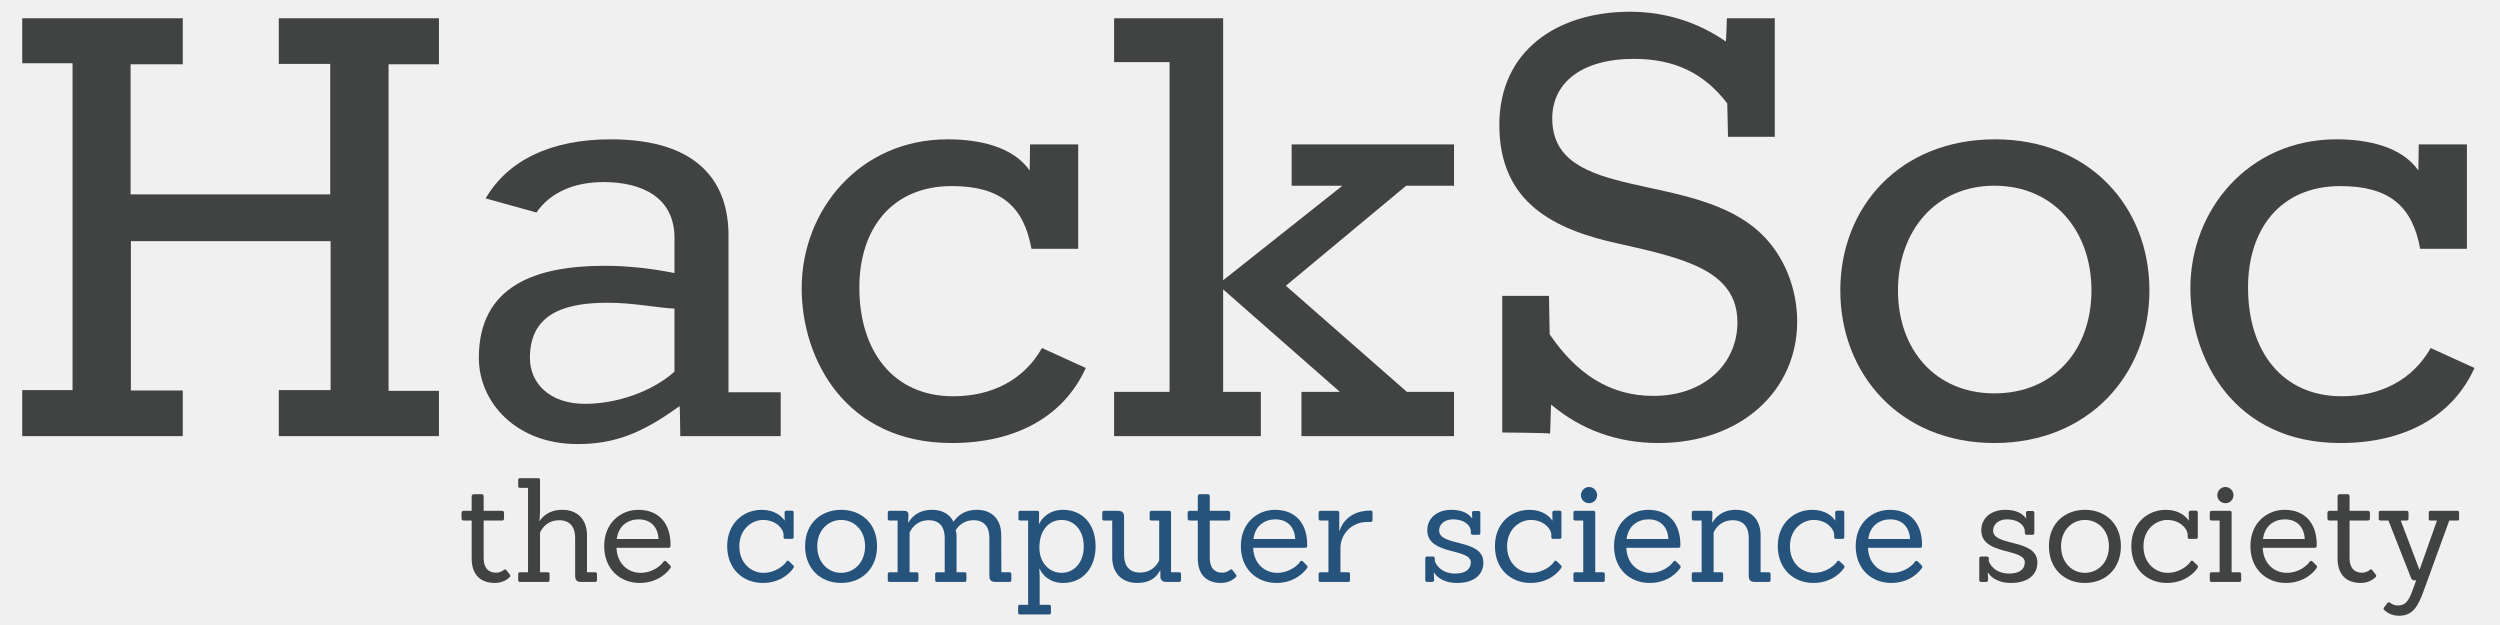
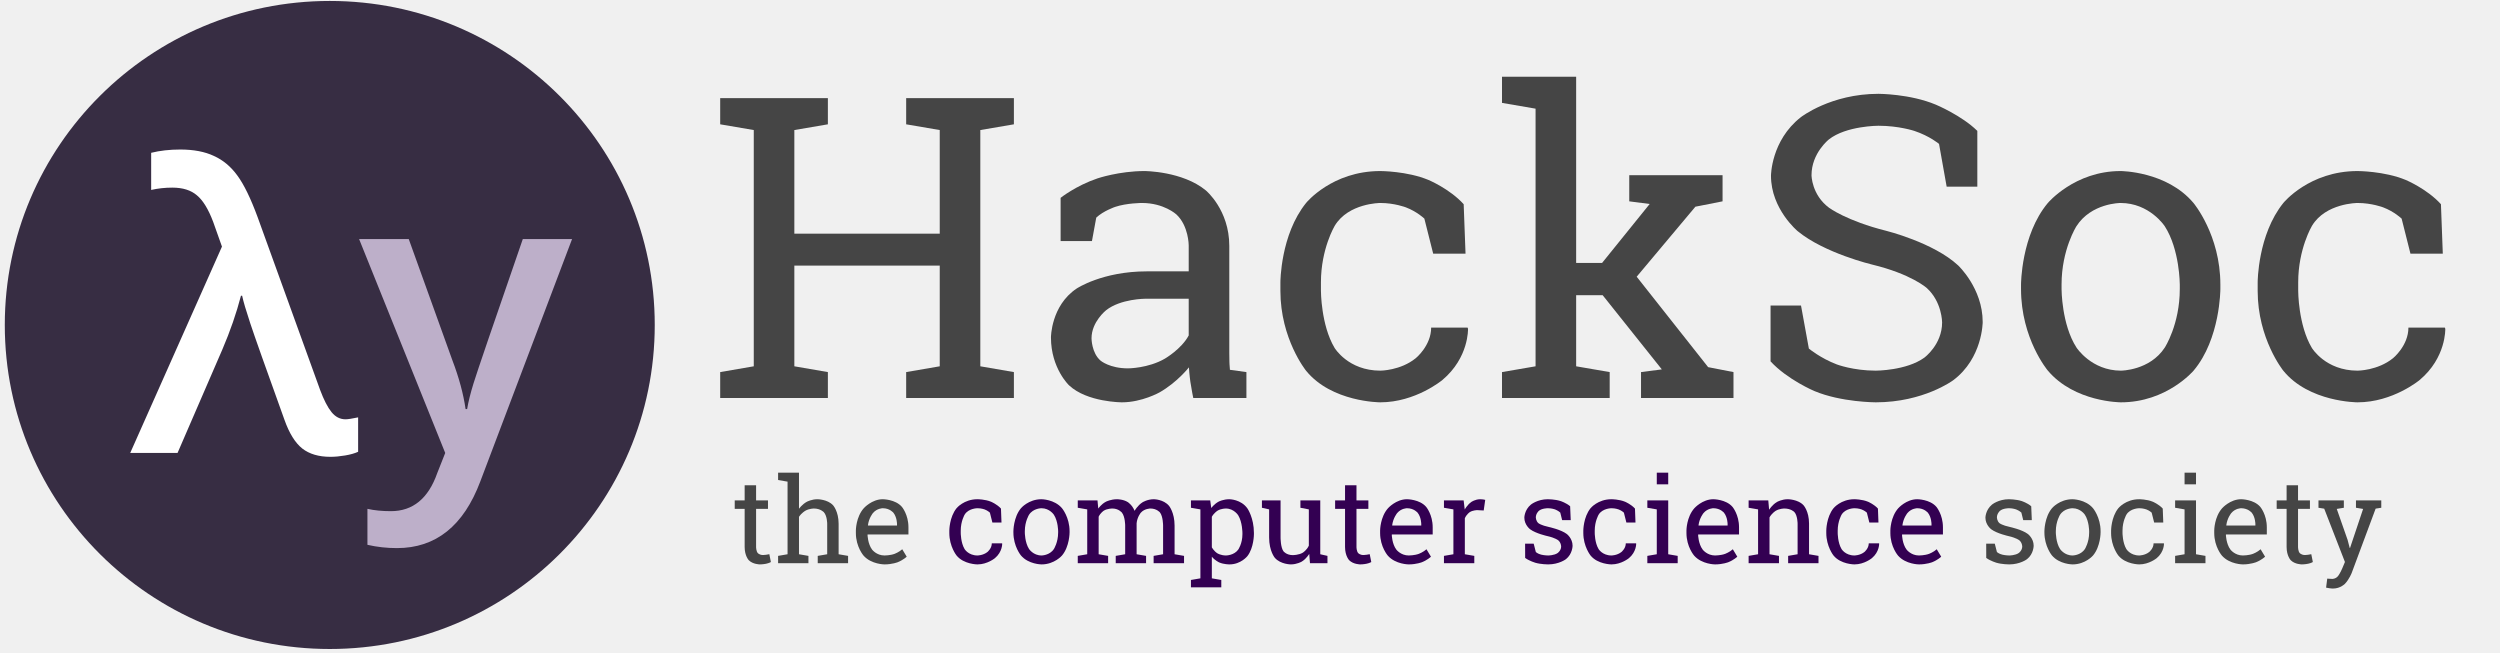
- <svg xmlns="http://www.w3.org/2000/svg" xmlns:xlink="http://www.w3.org/1999/xlink" width="640pt" version="1.1" height="160pt" viewBox="0 0 640 160">
+ <svg xmlns="http://www.w3.org/2000/svg" xmlns:xlink="http://www.w3.org/1999/xlink" width="651.969pt" version="1.1" height="170.079pt" viewBox="0 0 651.969 170.079">
  <defs>
-     <path id="GlRokkitt72" d="M0.352 10 L2.515 10 L2.515 9.385 L1.816 9.385 L1.816 7.373 L4.507 7.373 L4.507 9.38 L3.809 9.38 L3.809 10 L5.967 10 L5.967 9.39 L5.288 9.39 L5.288 7.183 L5.288 4.99 L5.967 4.99 L5.967 4.37 L3.809 4.37 L3.809 4.985 L4.502 4.985 L4.502 6.743 L1.812 6.743 L1.812 4.99 L2.515 4.99 L2.515 4.37 L0.352 4.37 L0.352 4.976 L1.03 4.976 L1.03 7.183 L1.03 9.38 L0.352 9.38 L0.352 10 Z" />
-     <path id="GlRokkitt97" d="M1.597 10.107 C2.085 10.107 2.456 9.971 2.974 9.595 C2.979 9.595 2.983 10 2.983 10 L4.336 10 L4.336 9.409 L3.633 9.409 L3.633 7.295 C3.633 6.626 3.276 6.001 2.046 6.001 C1.24 6.001 0.659 6.284 0.361 6.797 L1.045 6.987 C1.23 6.719 1.548 6.577 1.948 6.577 C2.466 6.577 2.905 6.782 2.905 7.329 L2.905 7.803 C2.588 7.739 2.266 7.705 1.963 7.705 C1.035 7.705 0.269 7.974 0.269 8.945 C0.269 9.546 0.772 10.107 1.597 10.107 L1.597 10.107 Z M2.905 9.131 C2.607 9.399 2.129 9.565 1.699 9.565 C1.221 9.565 0.957 9.287 0.957 8.945 C0.957 8.306 1.499 8.203 2.012 8.203 C2.363 8.203 2.695 8.276 2.905 8.281 L2.905 9.131 Z" />
-     <path id="GlRokkitt99" d="M2.3 10.093 C3.164 10.093 3.809 9.736 4.106 9.082 L3.516 8.813 C3.272 9.243 2.842 9.463 2.319 9.463 C1.514 9.463 1.055 8.857 1.055 7.998 C1.055 7.207 1.494 6.631 2.3 6.631 C2.964 6.631 3.272 6.909 3.374 7.476 L4.004 7.476 L4.004 6.069 L3.355 6.069 L3.35 6.421 C3.125 6.099 2.671 6.001 2.246 6.001 C1.06 6.001 0.278 6.953 0.278 8.008 C0.278 8.965 0.869 10.093 2.3 10.093 Z" />
-     <path id="GlRokkitt107" d="M0.098 10 L2.075 10 L2.075 9.404 L1.567 9.404 L1.567 8.023 L3.14 9.404 L2.622 9.404 L2.622 10 L4.678 10 L4.678 9.404 L4.043 9.404 L2.412 7.974 L4.033 6.626 L4.678 6.626 L4.678 6.069 L2.49 6.069 L2.49 6.626 L3.174 6.626 L1.567 7.9 L1.567 4.37 L0.098 4.37 L0.098 4.961 L0.845 4.961 L0.845 7.183 L0.845 9.404 L0.098 9.404 L0.098 10 Z" />
-     <path id="GlRokkitt83" d="M2.573 10.093 C3.687 10.093 4.443 9.385 4.443 8.457 C4.443 8.008 4.268 7.568 3.955 7.27 C3.052 6.406 1.143 6.865 1.143 5.718 C1.143 5.254 1.519 4.917 2.246 4.917 C2.793 4.917 3.193 5.112 3.501 5.518 C3.501 5.576 3.511 5.967 3.511 5.967 L4.141 5.967 L4.141 4.37 L3.496 4.37 C3.496 4.37 3.486 4.688 3.481 4.683 C3.11 4.424 2.666 4.282 2.192 4.282 C1.211 4.282 0.43 4.805 0.43 5.806 C0.43 6.86 1.172 7.222 2.061 7.412 C2.93 7.607 3.638 7.773 3.638 8.467 C3.638 9.019 3.198 9.458 2.505 9.458 C1.919 9.458 1.47 9.16 1.108 8.628 C1.108 8.574 1.099 8.11 1.099 8.11 L0.469 8.11 L0.469 9.951 C0.469 9.951 1.094 9.956 1.113 9.966 C1.118 9.966 1.123 9.575 1.128 9.575 C1.528 9.912 2.017 10.093 2.573 10.093 Z" />
-     <path id="GlRokkitt111" d="M2.354 9.424 C1.558 9.424 1.055 8.833 1.055 8.037 C1.055 7.241 1.558 6.626 2.354 6.626 C3.159 6.626 3.662 7.241 3.662 8.037 C3.662 8.833 3.159 9.424 2.354 9.424 L2.354 9.424 Z M2.354 10.093 C3.628 10.093 4.443 9.165 4.443 8.037 C4.443 6.909 3.633 6.001 2.363 6.001 C1.084 6.001 0.278 6.909 0.278 8.037 C0.278 9.165 1.084 10.093 2.354 10.093 Z" />
-     <path id="GlSanchez-Regular116" d="M3.48 9.18 C3.43 9.12 3.37 9.11 3.3 9.17 C3.26 9.21 3.07 9.36 2.77 9.36 C2.23 9.36 1.91 9.02 1.91 8.35 L1.91 5.75 L3.18 5.75 C3.26 5.75 3.32 5.7 3.32 5.62 L3.32 5.21 C3.32 5.13 3.26 5.08 3.18 5.08 L1.91 5.08 L1.91 4.07 C1.91 3.99 1.86 3.93 1.78 3.93 L1.22 3.93 C1.14 3.93 1.08 3.99 1.08 4.07 L1.08 5.08 L0.52 5.08 C0.44 5.08 0.38 5.13 0.38 5.21 L0.38 5.62 C0.38 5.7 0.44 5.75 0.52 5.75 L1.08 5.75 L1.08 8.37 C1.08 9.5 1.69 10.07 2.69 10.07 C3.28 10.07 3.61 9.76 3.7 9.68 C3.76 9.62 3.78 9.55 3.72 9.49 L3.48 9.18 Z" />
-     <path id="GlSanchez-Regular104" d="M5.7 10 C5.78 10 5.83 9.96 5.83 9.88 L5.83 9.45 C5.83 9.37 5.78 9.33 5.7 9.33 L5.14 9.33 L5.14 6.75 C5.13 5.7 4.51 5.01 3.43 5.01 C2.49 5.01 2.05 5.5 1.87 5.78 L1.85 5.78 C1.86 5.71 1.89 5.32 1.89 5.17 L1.89 2.94 C1.89 2.86 1.85 2.82 1.77 2.82 L0.51 2.82 C0.43 2.82 0.38 2.86 0.38 2.94 L0.38 3.37 C0.38 3.45 0.43 3.49 0.51 3.49 L1.06 3.49 L1.06 9.33 L0.51 9.33 C0.43 9.33 0.38 9.37 0.38 9.45 L0.38 9.88 C0.38 9.96 0.43 10 0.51 10 L2.42 10 C2.5 10 2.55 9.96 2.55 9.88 L2.55 9.45 C2.55 9.37 2.5 9.33 2.42 9.33 L1.89 9.33 L1.89 6.59 C1.89 6.6 2.2 5.73 3.22 5.73 C3.96 5.73 4.32 6.2 4.32 6.95 L4.32 9.58 C4.32 9.89 4.46 10 4.75 10 L5.7 10 Z" />
-     <path id="GlSanchez-Regular101" d="M4.83 7.64 C4.92 7.64 4.97 7.59 4.97 7.51 C5 5.96 4.17 5.01 2.74 5.01 C1.54 5.01 0.38 5.9 0.38 7.52 C0.38 9.12 1.49 10.07 2.84 10.07 C4.16 10.07 4.84 9.24 4.97 9.02 C5.01 8.96 5 8.9 4.93 8.84 L4.66 8.57 C4.59 8.52 4.53 8.53 4.48 8.6 C4.34 8.83 3.75 9.37 2.89 9.37 C2.1 9.37 1.28 8.81 1.23 7.64 L4.83 7.64 L4.83 7.64 Z M1.25 7.03 C1.37 6.07 2.07 5.67 2.76 5.67 C3.62 5.67 4.1 6.22 4.14 7.03 L1.25 7.03 Z" />
-     <path id="GlSanchez-Regular99" d="M4.65 8.56 C4.59 8.51 4.52 8.52 4.48 8.59 C4.34 8.82 3.75 9.37 2.89 9.37 C2.06 9.37 1.22 8.72 1.22 7.53 C1.22 6.33 2.11 5.71 2.86 5.71 C3.73 5.71 4.27 6.3 4.28 6.73 L4.28 6.9 C4.28 6.98 4.33 7.02 4.4 7.02 L4.86 7.02 C4.93 7.02 4.98 6.98 4.98 6.9 L4.98 5.2 C4.98 5.12 4.94 5.07 4.86 5.07 L4.48 5.07 C4.4 5.07 4.35 5.12 4.35 5.2 L4.36 5.75 L4.35 5.75 C4.14 5.45 3.67 5.01 2.76 5.01 C1.55 5.01 0.38 5.9 0.38 7.52 C0.38 9.12 1.49 10.07 2.84 10.07 C4.16 10.07 4.85 9.24 4.97 9.02 C5.01 8.96 5.01 8.9 4.94 8.84 L4.65 8.56 Z" />
-     <path id="GlSanchez-Regular111" d="M2.87 10.07 C4.3 10.07 5.36 9.08 5.36 7.52 C5.36 5.96 4.27 5.01 2.88 5.01 C1.49 5.01 0.38 5.94 0.38 7.52 C0.38 9.09 1.45 10.07 2.87 10.07 L2.87 10.07 Z M2.87 9.37 C1.98 9.37 1.22 8.66 1.22 7.53 C1.22 6.39 2.01 5.71 2.88 5.71 C3.74 5.71 4.53 6.39 4.53 7.53 C4.53 8.66 3.77 9.37 2.87 9.37 Z" />
-     <path id="GlSanchez-Regular109" d="M8.8 10 C8.88 10 8.93 9.96 8.93 9.88 L8.93 9.45 C8.93 9.37 8.88 9.33 8.8 9.33 L8.24 9.33 L8.23 6.75 C8.23 5.7 7.62 5.01 6.54 5.01 C5.51 5.01 5.08 5.62 4.93 5.84 C4.68 5.32 4.16 5.01 3.44 5.01 C2.36 5.01 1.94 5.68 1.82 5.88 L1.79 5.88 L1.81 5.38 C1.81 5.14 1.71 5.08 1.49 5.08 L0.51 5.08 C0.43 5.08 0.38 5.12 0.38 5.2 L0.38 5.63 C0.38 5.71 0.43 5.75 0.51 5.75 L1.06 5.75 L1.06 9.33 L0.51 9.33 C0.43 9.33 0.38 9.37 0.38 9.45 L0.38 9.88 C0.38 9.96 0.43 10 0.51 10 L2.38 10 C2.45 10 2.5 9.96 2.5 9.88 L2.5 9.45 C2.5 9.37 2.46 9.33 2.38 9.33 L1.89 9.33 L1.89 6.59 C1.89 6.6 2.2 5.73 3.22 5.73 C3.96 5.73 4.32 6.2 4.32 6.95 L4.32 9.33 L3.79 9.33 C3.71 9.33 3.66 9.37 3.66 9.45 L3.66 9.88 C3.66 9.96 3.71 10 3.79 10 L5.7 10 C5.77 10 5.82 9.96 5.82 9.88 L5.82 9.45 C5.82 9.37 5.78 9.33 5.7 9.33 L5.14 9.33 L5.14 6.82 C5.14 6.69 5.12 6.54 5.08 6.42 C5.23 6.19 5.58 5.73 6.32 5.73 C7.06 5.73 7.41 6.2 7.41 6.95 L7.41 9.58 C7.41 9.89 7.55 10 7.85 10 L8.8 10 Z" />
-     <path id="GlSanchez-Regular112" d="M2.52 12.25 C2.6 12.25 2.65 12.21 2.65 12.13 L2.65 11.7 C2.65 11.62 2.6 11.58 2.52 11.58 L1.87 11.58 L1.87 9.55 C1.87 9.41 1.84 9.09 1.84 9.09 L1.87 9.09 C2.08 9.57 2.61 10.07 3.5 10.07 C4.87 10.07 5.74 9.01 5.74 7.53 C5.74 5.99 4.82 5.01 3.49 5.01 C2.59 5.01 2.05 5.52 1.83 5.99 L1.82 5.99 L1.83 5.2 C1.83 5.12 1.78 5.08 1.7 5.08 L0.53 5.08 C0.45 5.08 0.4 5.12 0.4 5.2 L0.4 5.63 C0.4 5.71 0.45 5.75 0.53 5.75 L1.07 5.75 L1.07 11.58 L0.51 11.58 C0.43 11.58 0.38 11.62 0.38 11.7 L0.38 12.13 C0.38 12.21 0.43 12.25 0.51 12.25 L2.52 12.25 L2.52 12.25 Z M3.38 9.37 C2.61 9.37 1.85 8.75 1.85 7.62 C1.85 6.3 2.62 5.71 3.38 5.71 C4.25 5.71 4.92 6.41 4.92 7.55 C4.92 8.65 4.26 9.37 3.38 9.37 Z" />
-     <path id="GlSanchez-Regular117" d="M5.57 10 C5.65 10 5.7 9.96 5.7 9.88 L5.7 9.45 C5.7 9.37 5.65 9.33 5.57 9.33 L5.01 9.33 L5.01 5.2 C5.01 5.12 4.97 5.08 4.89 5.08 L3.65 5.08 C3.58 5.08 3.53 5.12 3.53 5.2 L3.53 5.63 C3.53 5.71 3.57 5.75 3.65 5.75 L4.19 5.75 L4.19 8.5 C4.19 8.52 3.86 9.35 2.86 9.35 C2.12 9.35 1.76 8.88 1.76 8.13 L1.76 5.5 C1.76 5.19 1.62 5.08 1.33 5.08 L0.37 5.08 C0.3 5.08 0.25 5.12 0.25 5.2 L0.25 5.63 C0.25 5.71 0.29 5.75 0.37 5.75 L0.94 5.75 L0.94 8.33 C0.95 9.38 1.6 10.07 2.68 10.07 C3.76 10.07 4.13 9.44 4.24 9.21 L4.27 9.21 L4.27 9.58 C4.27 9.89 4.41 10 4.7 10 L5.57 10 Z" />
-     <path id="GlSanchez-Regular114" d="M2.42 10 C2.5 10 2.55 9.96 2.55 9.88 L2.55 9.45 C2.55 9.37 2.5 9.33 2.42 9.33 L1.89 9.33 L1.89 7.65 C1.89 6.79 2.56 5.85 3.77 5.85 L3.98 5.85 C4.06 5.85 4.11 5.8 4.11 5.72 L4.11 5.19 C4.11 5.11 4.06 5.06 3.98 5.06 C2.17 5.06 1.84 6.45 1.84 6.45 L1.81 6.45 L1.81 5.2 C1.81 5.12 1.76 5.08 1.68 5.08 L0.51 5.08 C0.43 5.08 0.38 5.12 0.38 5.2 L0.38 5.63 C0.38 5.71 0.43 5.75 0.51 5.75 L1.06 5.75 L1.06 9.33 L0.51 9.33 C0.43 9.33 0.38 9.37 0.38 9.45 L0.38 9.88 C0.38 9.96 0.43 10 0.51 10 L2.42 10 Z" />
-     <path id="GlSanchez-Regular115" d="M2.6 10.07 C3.93 10.07 4.44 9.39 4.44 8.66 C4.44 6.98 1.38 7.57 1.38 6.45 C1.38 5.94 1.84 5.67 2.33 5.67 C3.24 5.67 3.57 6.19 3.57 6.47 L3.57 6.61 C3.57 6.69 3.63 6.74 3.71 6.74 L4.1 6.74 C4.18 6.74 4.23 6.69 4.23 6.61 L4.23 5.22 C4.23 5.14 4.18 5.09 4.1 5.09 L3.78 5.09 C3.7 5.09 3.65 5.14 3.65 5.22 C3.65 5.23 3.67 5.59 3.67 5.59 L3.65 5.59 C3.41 5.27 2.98 5.01 2.23 5.01 C1.28 5.01 0.56 5.54 0.56 6.43 C0.56 8.17 3.57 7.65 3.57 8.64 C3.57 9.13 3.2 9.42 2.49 9.42 C1.36 9.42 1.08 8.57 1.08 8.57 L1.08 8.37 C1.08 8.29 1.02 8.24 0.94 8.24 L0.55 8.24 C0.47 8.24 0.42 8.29 0.42 8.37 L0.42 9.87 C0.42 9.95 0.47 10 0.55 10 L0.89 10 C0.97 10 1.03 9.95 1.03 9.87 C1.03 9.84 1.01 9.35 1.01 9.35 L1.03 9.35 C1.11 9.52 1.57 10.07 2.6 10.07 Z" />
-     <path id="GlSanchez-Regular105" d="M2.42 10 C2.5 10 2.55 9.96 2.55 9.88 L2.55 9.45 C2.55 9.37 2.5 9.33 2.42 9.33 L1.89 9.33 L1.89 5.2 C1.89 5.12 1.85 5.08 1.77 5.08 L0.51 5.08 C0.43 5.08 0.38 5.12 0.38 5.2 L0.38 5.63 C0.38 5.71 0.43 5.75 0.51 5.75 L1.06 5.75 L1.06 9.33 L0.51 9.33 C0.43 9.33 0.38 9.37 0.38 9.45 L0.38 9.88 C0.38 9.96 0.43 10 0.51 10 L2.42 10 L2.42 10 Z M2.02 4 C2.02 3.69 1.77 3.43 1.46 3.43 C1.15 3.43 0.9 3.69 0.9 4 C0.9 4.31 1.15 4.55 1.46 4.55 C1.77 4.55 2.02 4.31 2.02 4 Z" />
-     <path id="GlSanchez-Regular110" d="M5.7 10 C5.78 10 5.83 9.96 5.83 9.88 L5.83 9.45 C5.83 9.37 5.78 9.33 5.7 9.33 L5.14 9.33 L5.14 6.75 C5.13 5.7 4.51 5.01 3.43 5.01 C2.35 5.01 1.94 5.68 1.82 5.88 L1.79 5.88 L1.81 5.2 C1.81 5.12 1.76 5.08 1.68 5.08 L0.51 5.08 C0.43 5.08 0.38 5.12 0.38 5.2 L0.38 5.63 C0.38 5.71 0.43 5.75 0.51 5.75 L1.06 5.75 L1.06 9.33 L0.51 9.33 C0.43 9.33 0.38 9.37 0.38 9.45 L0.38 9.88 C0.38 9.96 0.43 10 0.51 10 L2.42 10 C2.5 10 2.55 9.96 2.55 9.88 L2.55 9.45 C2.55 9.37 2.5 9.33 2.42 9.33 L1.89 9.33 L1.89 6.58 C1.9 6.57 2.21 5.73 3.22 5.73 C3.96 5.73 4.32 6.2 4.32 6.95 L4.32 9.58 C4.32 9.89 4.46 10 4.75 10 L5.7 10 Z" />
-     <path id="GlSanchez-Regular121" d="M2.47 10.63 C2.21 11.34 1.98 11.63 1.47 11.63 C1.16 11.63 0.99 11.48 0.94 11.44 C0.87 11.39 0.82 11.4 0.76 11.45 L0.51 11.77 C0.46 11.83 0.48 11.89 0.54 11.95 C0.63 12.03 0.96 12.34 1.55 12.34 C2.5 12.34 2.86 11.7 3.25 10.64 L5.03 5.75 L5.59 5.75 C5.67 5.75 5.71 5.71 5.71 5.63 L5.71 5.2 C5.71 5.12 5.67 5.08 5.59 5.08 L3.73 5.08 C3.65 5.08 3.61 5.12 3.61 5.2 L3.61 5.63 C3.61 5.71 3.65 5.75 3.73 5.75 L4.18 5.75 L2.98 9.14 L2.96 9.14 L1.67 5.75 L2.08 5.75 C2.16 5.75 2.21 5.71 2.21 5.63 L2.21 5.2 C2.21 5.12 2.16 5.08 2.08 5.08 L0.27 5.08 C0.19 5.08 0.15 5.12 0.15 5.2 L0.15 5.63 C0.15 5.71 0.2 5.75 0.27 5.75 L0.82 5.75 L2.35 9.64 C2.42 9.82 2.48 9.89 2.61 9.89 L2.74 9.89 L2.47 10.63 Z" />
+     <path id="GlRobotoSlab-Regular72" d="M0.347 3.511 L0.347 2.891 L2.9 2.891 L2.9 3.511 L2.105 3.647 L2.105 6.103 L5.552 6.103 L5.552 3.647 L4.756 3.511 L4.756 2.891 L5.552 2.891 L6.514 2.891 L7.31 2.891 L7.31 3.511 L6.514 3.647 L6.514 9.248 L7.31 9.385 L7.31 10 L4.756 10 L4.756 9.385 L5.552 9.248 L5.552 6.86 L2.105 6.86 L2.105 9.248 L2.9 9.385 L2.9 10 L0.347 10 L0.347 9.385 L1.143 9.248 L1.143 3.647 L0.347 3.511 Z" />
+     <path id="GlRobotoSlab-Regular97" d="M3.882 10 C3.882 10 3.838 9.785 3.813 9.614 C3.813 9.614 3.789 9.443 3.779 9.273 C3.779 9.273 3.501 9.629 3.083 9.866 C3.083 9.866 2.666 10.102 2.192 10.102 C2.192 10.102 1.367 10.102 0.938 9.7 C0.938 9.7 0.508 9.297 0.508 8.564 C0.508 8.564 0.508 7.812 1.116 7.405 C1.116 7.405 1.724 6.997 2.783 6.997 L3.774 6.997 L3.774 6.382 C3.774 6.382 3.774 5.918 3.481 5.647 C3.481 5.647 3.188 5.376 2.666 5.376 C2.666 5.376 2.305 5.376 2.029 5.469 C2.029 5.469 1.753 5.562 1.582 5.723 L1.48 6.279 L0.737 6.279 L0.737 5.254 C0.737 5.254 1.099 4.966 1.611 4.793 C1.611 4.793 2.124 4.619 2.725 4.619 C2.725 4.619 3.623 4.619 4.18 5.078 C4.18 5.078 4.736 5.537 4.736 6.392 L4.736 8.935 C4.736 8.935 4.736 9.038 4.739 9.136 C4.739 9.136 4.741 9.233 4.751 9.331 L5.142 9.385 L5.142 10 L3.882 10 L3.882 10 Z M2.334 9.297 C2.334 9.297 2.812 9.297 3.208 9.067 C3.208 9.067 3.604 8.838 3.774 8.516 L3.774 7.646 L2.749 7.646 C2.749 7.646 2.158 7.646 1.814 7.92 C1.814 7.92 1.47 8.193 1.47 8.584 C1.47 8.584 1.47 8.931 1.685 9.114 C1.685 9.114 1.899 9.297 2.334 9.297 Z" />
+     <path id="GlRobotoSlab-Regular99" d="M2.808 9.351 C2.808 9.351 3.286 9.351 3.65 9.055 C3.65 9.055 4.014 8.76 4.014 8.33 L4.878 8.33 L4.888 8.359 C4.888 8.359 4.912 9.043 4.28 9.573 C4.28 9.573 3.647 10.102 2.808 10.102 C2.808 10.102 1.655 10.102 1.047 9.351 C1.047 9.351 0.44 8.599 0.44 7.461 L0.44 7.256 C0.44 7.256 0.44 6.128 1.05 5.374 C1.05 5.374 1.66 4.619 2.808 4.619 C2.808 4.619 3.442 4.619 3.948 4.829 C3.948 4.829 4.453 5.039 4.785 5.405 L4.829 6.577 L4.062 6.577 L3.853 5.747 C3.853 5.747 3.682 5.581 3.413 5.479 C3.413 5.479 3.145 5.376 2.808 5.376 C2.808 5.376 2.051 5.376 1.726 5.92 C1.726 5.92 1.401 6.465 1.401 7.256 L1.401 7.461 C1.401 7.461 1.401 8.271 1.724 8.811 C1.724 8.811 2.046 9.351 2.808 9.351 Z" />
+     <path id="GlRobotoSlab-Regular107" d="M0.303 3.003 L0.303 2.383 L2.061 2.383 L2.061 6.797 L2.676 6.797 L3.804 5.4 L3.32 5.337 L3.32 4.717 L5.532 4.717 L5.532 5.337 L4.888 5.464 L3.496 7.124 L5.19 9.268 L5.791 9.385 L5.791 10 L3.599 10 L3.599 9.385 L4.092 9.321 L2.69 7.563 L2.061 7.563 L2.061 9.248 L2.856 9.385 L2.856 10 L0.303 10 L0.303 9.385 L1.099 9.248 L1.099 3.14 L0.303 3.003 Z" />
+     <path id="GlRobotoSlab-Regular83" d="M5.493 4.99 L4.766 4.99 L4.585 3.975 C4.585 3.975 4.365 3.789 3.999 3.667 C3.999 3.667 3.633 3.545 3.149 3.545 C3.149 3.545 2.383 3.545 1.973 3.87 C1.973 3.87 1.562 4.194 1.562 4.717 C1.562 4.717 1.562 5.181 1.98 5.491 C1.98 5.491 2.397 5.801 3.33 6.035 C3.33 6.035 4.453 6.313 5.037 6.855 C5.037 6.855 5.62 7.397 5.62 8.198 C5.62 8.198 5.62 9.058 4.919 9.58 C4.919 9.58 4.219 10.102 3.086 10.102 C3.086 10.102 2.266 10.102 1.628 9.834 C1.628 9.834 0.991 9.565 0.591 9.131 L0.591 7.808 L1.313 7.808 L1.499 8.828 C1.499 8.828 1.777 9.058 2.163 9.204 C2.163 9.204 2.549 9.351 3.086 9.351 C3.086 9.351 3.813 9.351 4.236 9.043 C4.236 9.043 4.658 8.735 4.658 8.208 C4.658 8.208 4.658 7.72 4.292 7.39 C4.292 7.39 3.926 7.06 2.998 6.836 C2.998 6.836 1.87 6.567 1.235 6.045 C1.235 6.045 0.601 5.522 0.601 4.731 C0.601 4.731 0.601 3.896 1.309 3.342 C1.309 3.342 2.017 2.788 3.149 2.788 C3.149 2.788 3.897 2.788 4.509 3.045 C4.509 3.045 5.122 3.301 5.493 3.667 L5.493 4.99 Z" />
+     <path id="GlRobotoSlab-Regular111" d="M0.44 7.31 C0.44 7.31 0.44 6.138 1.074 5.378 C1.074 5.378 1.709 4.619 2.798 4.619 C2.798 4.619 3.892 4.619 4.529 5.376 C4.529 5.376 5.166 6.133 5.166 7.31 L5.166 7.417 C5.166 7.417 5.166 8.599 4.531 9.351 C4.531 9.351 3.897 10.102 2.808 10.102 C2.808 10.102 1.709 10.102 1.074 9.348 C1.074 9.348 0.44 8.594 0.44 7.417 L0.44 7.31 L0.44 7.31 Z M1.401 7.417 C1.401 7.417 1.401 8.257 1.755 8.804 C1.755 8.804 2.109 9.351 2.808 9.351 C2.808 9.351 3.491 9.351 3.848 8.804 C3.848 8.804 4.204 8.257 4.204 7.417 L4.204 7.31 C4.204 7.31 4.204 6.48 3.848 5.928 C3.848 5.928 3.491 5.376 2.798 5.376 C2.798 5.376 2.105 5.376 1.753 5.928 C1.753 5.928 1.401 6.48 1.401 7.31 L1.401 7.417 Z" />
+     <path id="GlRobotoSlab-Regular116" d="M2.114 3.442 L2.114 4.717 L3.115 4.717 L3.115 5.43 L2.114 5.43 L2.114 8.638 C2.114 8.638 2.114 9.009 2.268 9.16 C2.268 9.16 2.422 9.312 2.676 9.312 C2.676 9.312 2.803 9.312 2.961 9.29 C2.961 9.29 3.12 9.268 3.228 9.243 L3.359 9.902 C3.359 9.902 3.223 9.99 2.959 10.046 C2.959 10.046 2.695 10.102 2.432 10.102 C2.432 10.102 1.846 10.102 1.499 9.749 C1.499 9.749 1.152 9.395 1.152 8.638 L1.152 5.43 L0.317 5.43 L0.317 4.717 L1.152 4.717 L1.152 3.442 L2.114 3.442 Z" />
+     <path id="GlRobotoSlab-Regular104" d="M0.303 9.385 L1.099 9.248 L1.099 3.14 L0.303 3.003 L0.303 2.383 L2.061 2.383 L2.061 5.42 C2.061 5.42 2.334 5.039 2.73 4.829 C2.73 4.829 3.125 4.619 3.608 4.619 C3.608 4.619 4.458 4.619 4.927 5.127 C4.927 5.127 5.395 5.635 5.395 6.689 L5.395 9.248 L6.191 9.385 L6.191 10 L3.638 10 L3.638 9.385 L4.434 9.248 L4.434 6.68 C4.434 6.68 4.434 6.025 4.153 5.713 C4.153 5.713 3.872 5.4 3.315 5.4 C3.315 5.4 2.92 5.4 2.595 5.588 C2.595 5.588 2.27 5.776 2.061 6.099 L2.061 9.248 L2.856 9.385 L2.856 10 L0.303 10 L0.303 9.385 Z" />
+     <path id="GlRobotoSlab-Regular101" d="M2.847 10.102 C2.847 10.102 1.743 10.102 1.091 9.368 C1.091 9.368 0.44 8.633 0.44 7.461 L0.44 7.246 C0.44 7.246 0.44 6.118 1.111 5.369 C1.111 5.369 1.782 4.619 2.7 4.619 C2.7 4.619 3.765 4.619 4.314 5.264 C4.314 5.264 4.863 5.908 4.863 6.982 L4.863 7.583 L1.436 7.583 L1.421 7.607 C1.421 7.607 1.436 8.369 1.807 8.86 C1.807 8.86 2.178 9.351 2.847 9.351 C2.847 9.351 3.335 9.351 3.704 9.211 C3.704 9.211 4.072 9.072 4.341 8.828 L4.717 9.453 C4.717 9.453 4.434 9.727 3.967 9.915 C3.967 9.915 3.501 10.102 2.847 10.102 L2.847 10.102 Z M2.7 5.376 C2.7 5.376 2.217 5.376 1.875 5.784 C1.875 5.784 1.533 6.191 1.455 6.807 L1.465 6.831 L3.901 6.831 L3.901 6.704 C3.901 6.704 3.901 6.138 3.599 5.757 C3.599 5.757 3.296 5.376 2.7 5.376 Z" />
+     <path id="GlRobotoSlab-Regular109" d="M0.244 9.385 L1.04 9.248 L1.04 5.474 L0.244 5.337 L0.244 4.717 L1.904 4.717 L1.968 5.405 C1.968 5.405 2.222 5.029 2.622 4.824 C2.622 4.824 3.022 4.619 3.55 4.619 C3.55 4.619 4.077 4.619 4.456 4.863 C4.456 4.863 4.834 5.107 5.024 5.596 C5.024 5.596 5.273 5.146 5.684 4.883 C5.684 4.883 6.094 4.619 6.641 4.619 C6.641 4.619 7.451 4.619 7.92 5.173 C7.92 5.173 8.389 5.728 8.389 6.841 L8.389 9.248 L9.185 9.385 L9.185 10 L6.626 10 L6.626 9.385 L7.422 9.248 L7.422 6.831 C7.422 6.831 7.422 6.05 7.153 5.725 C7.153 5.725 6.885 5.4 6.357 5.4 C6.357 5.4 5.855 5.4 5.549 5.754 C5.549 5.754 5.244 6.108 5.195 6.645 L5.195 9.248 L5.991 9.385 L5.991 10 L3.438 10 L3.438 9.385 L4.233 9.248 L4.233 6.831 C4.233 6.831 4.233 6.089 3.958 5.745 C3.958 5.745 3.682 5.4 3.159 5.4 C3.159 5.4 2.72 5.4 2.436 5.581 C2.436 5.581 2.153 5.762 2.002 6.089 L2.002 9.248 L2.798 9.385 L2.798 10 L0.244 10 L0.244 9.385 Z" />
+     <path id="GlRobotoSlab-Regular112" d="M0.317 11.411 L1.113 11.274 L1.113 5.474 L0.317 5.337 L0.317 4.717 L1.938 4.717 L2.026 5.361 C2.026 5.361 2.29 5 2.668 4.81 C2.668 4.81 3.047 4.619 3.545 4.619 C3.545 4.619 4.526 4.619 5.071 5.398 C5.071 5.398 5.615 6.177 5.615 7.456 L5.615 7.559 C5.615 7.559 5.615 8.701 5.068 9.402 C5.068 9.402 4.522 10.102 3.56 10.102 C3.56 10.102 3.071 10.102 2.703 9.939 C2.703 9.939 2.334 9.775 2.075 9.453 L2.075 11.274 L2.871 11.411 L2.871 12.031 L0.317 12.031 L0.317 11.411 L0.317 11.411 Z M4.648 7.456 C4.648 7.456 4.648 6.553 4.297 5.977 C4.297 5.977 3.945 5.4 3.252 5.4 C3.252 5.4 2.842 5.4 2.549 5.586 C2.549 5.586 2.256 5.771 2.075 6.094 L2.075 8.667 C2.075 8.667 2.256 8.994 2.546 9.172 C2.546 9.172 2.837 9.351 3.262 9.351 C3.262 9.351 3.945 9.351 4.297 8.853 C4.297 8.853 4.648 8.355 4.648 7.559 L4.648 7.456 Z" />
+     <path id="GlRobotoSlab-Regular117" d="M4.214 9.219 C4.214 9.219 3.965 9.644 3.572 9.873 C3.572 9.873 3.179 10.102 2.666 10.102 C2.666 10.102 1.807 10.102 1.323 9.551 C1.323 9.551 0.84 8.999 0.84 7.832 L0.84 5.474 L0.234 5.337 L0.234 4.717 L0.84 4.717 L1.802 4.717 L1.802 7.842 C1.802 7.842 1.802 8.687 2.051 9.004 C2.051 9.004 2.3 9.321 2.827 9.321 C2.827 9.321 3.34 9.321 3.674 9.114 C3.674 9.114 4.009 8.906 4.18 8.525 L4.18 5.474 L3.472 5.337 L3.472 4.717 L4.18 4.717 L5.142 4.717 L5.142 9.248 L5.747 9.385 L5.747 10 L4.277 10 L4.214 9.219 Z" />
+     <path id="GlRobotoSlab-Regular114" d="M0.435 5.337 L0.435 4.717 L2.09 4.717 L2.183 5.483 C2.183 5.483 2.407 5.078 2.737 4.849 C2.737 4.849 3.066 4.619 3.491 4.619 C3.491 4.619 3.604 4.619 3.723 4.636 C3.723 4.636 3.843 4.653 3.906 4.673 L3.779 5.566 L3.232 5.537 C3.232 5.537 2.852 5.537 2.593 5.715 C2.593 5.715 2.334 5.894 2.192 6.216 L2.192 9.248 L2.988 9.385 L2.988 10 L0.435 10 L0.435 9.385 L1.23 9.248 L1.23 5.474 L0.435 5.337 Z" />
+     <path id="GlRobotoSlab-Regular115" d="M4.478 6.377 L3.755 6.377 L3.599 5.742 C3.599 5.742 3.423 5.576 3.157 5.476 C3.157 5.476 2.891 5.376 2.554 5.376 C2.554 5.376 2.041 5.376 1.792 5.601 C1.792 5.601 1.543 5.825 1.543 6.143 C1.543 6.143 1.543 6.455 1.763 6.636 C1.763 6.636 1.982 6.816 2.656 6.958 C2.656 6.958 3.657 7.173 4.145 7.542 C4.145 7.542 4.634 7.91 4.634 8.53 C4.634 8.53 4.634 9.233 4.065 9.668 C4.065 9.668 3.496 10.102 2.578 10.102 C2.578 10.102 1.978 10.102 1.499 9.963 C1.499 9.963 1.02 9.824 0.645 9.56 L0.64 8.355 L1.362 8.355 L1.543 9.062 C1.543 9.062 1.709 9.214 1.995 9.282 C1.995 9.282 2.28 9.351 2.578 9.351 C2.578 9.351 3.091 9.351 3.381 9.143 C3.381 9.143 3.672 8.935 3.672 8.599 C3.672 8.599 3.672 8.281 3.43 8.076 C3.43 8.076 3.188 7.871 2.515 7.72 C2.515 7.72 1.553 7.51 1.065 7.148 C1.065 7.148 0.576 6.787 0.576 6.172 C0.576 6.172 0.576 5.527 1.125 5.073 C1.125 5.073 1.675 4.619 2.554 4.619 C2.554 4.619 3.154 4.619 3.633 4.775 C3.633 4.775 4.111 4.932 4.429 5.21 L4.478 6.377 Z" />
+     <path id="GlRobotoSlab-Regular105" d="M0.435 9.385 L1.23 9.248 L1.23 5.474 L0.435 5.337 L0.435 4.717 L2.192 4.717 L2.192 9.248 L2.988 9.385 L2.988 10 L0.435 10 L0.435 9.385 L0.435 9.385 Z M2.192 3.364 L1.23 3.364 L1.23 2.383 L2.192 2.383 L2.192 3.364 Z" />
+     <path id="GlRobotoSlab-Regular110" d="M0.293 9.385 L1.089 9.248 L1.089 5.474 L0.293 5.337 L0.293 4.717 L1.948 4.717 L2.017 5.503 C2.017 5.503 2.28 5.083 2.678 4.851 C2.678 4.851 3.076 4.619 3.584 4.619 C3.584 4.619 4.438 4.619 4.907 5.12 C4.907 5.12 5.376 5.62 5.376 6.665 L5.376 9.248 L6.172 9.385 L6.172 10 L3.618 10 L3.618 9.385 L4.414 9.248 L4.414 6.685 C4.414 6.685 4.414 5.986 4.138 5.693 C4.138 5.693 3.862 5.4 3.296 5.4 C3.296 5.4 2.881 5.4 2.561 5.601 C2.561 5.601 2.241 5.801 2.051 6.147 L2.051 9.248 L2.847 9.385 L2.847 10 L0.293 10 L0.293 9.385 Z" />
+     <path id="GlRobotoSlab-Regular121" d="M5.454 5.337 L4.98 5.41 L2.969 10.811 C2.969 10.811 2.769 11.343 2.393 11.738 C2.393 11.738 2.017 12.134 1.382 12.134 C1.382 12.134 1.27 12.134 1.089 12.107 C1.089 12.107 0.908 12.08 0.811 12.056 L0.908 11.299 C0.908 11.299 0.879 11.294 1.082 11.309 C1.082 11.309 1.284 11.323 1.338 11.323 C1.338 11.323 1.645 11.323 1.836 11.057 C1.836 11.057 2.026 10.791 2.168 10.444 L2.397 9.898 L0.654 5.415 L0.171 5.337 L0.171 4.717 L2.305 4.717 L2.305 5.337 L1.709 5.435 L2.622 8.042 L2.798 8.716 L2.827 8.716 L3.926 5.435 L3.325 5.337 L3.325 4.717 L5.454 4.717 L5.454 5.337 Z" />
+     <clipPath id="Clip0">
+       <path d="M0 0 L169.5 0 L169.5 169 L0 169 L0 0 Z" transform="translate(1.25, 0.25)" />
+     </clipPath>
+     <clipPath id="Clip1">
+       <path d="M0 0 L115.23 0 L115.23 103.945 L0 103.945 L0 0 Z" transform="translate(33.9589, 38.993)" />
+     </clipPath>
  </defs>
  <g id="Background">
-     <g transform="translate(-1, 3)">
-       <use style="fill:#414242;stroke:none;" xlink:href="#GlRokkitt72" transform="matrix(19 0 0 19 0 -81.3523)" />
-       <use style="fill:#414242;stroke:none;" xlink:href="#GlRokkitt97" transform="matrix(19 0 0 19 118.472 -81.3523)" />
-       <use style="fill:#414242;stroke:none;" xlink:href="#GlRokkitt99" transform="matrix(19 0 0 19 200.947 -81.3523)" />
-       <use style="fill:#414242;stroke:none;" xlink:href="#GlRokkitt107" transform="matrix(19 0 0 19 284.351 -81.3523)" />
-       <use style="fill:#414242;stroke:none;" xlink:href="#GlRokkitt83" transform="matrix(19 0 0 19 376.66 -81.3523)" />
-       <use style="fill:#414242;stroke:none;" xlink:href="#GlRokkitt111" transform="matrix(19 0 0 19 466.836 -81.3523)" />
-       <use style="fill:#414242;stroke:none;" xlink:href="#GlRokkitt99" transform="matrix(19 0 0 19 556.455 -81.3523)" />
-       <path style="fill:none; stroke:none;" d="M0 0 L1110.84 0 L1110.84 159.477 L0 159.477 L0 0 Z" />
+     <g transform="translate(184, 20)">
+       <use style="fill:#454545;stroke:none;" xlink:href="#GlRobotoSlab-Regular72" transform="matrix(11 0 0 11 0 -26.2009)" />
+       <use style="fill:#454545;stroke:none;" xlink:href="#GlRobotoSlab-Regular97" transform="matrix(11 0 0 11 84.4873 -26.2009)" />
+       <use style="fill:#454545;stroke:none;" xlink:href="#GlRobotoSlab-Regular99" transform="matrix(11 0 0 11 145.073 -26.2009)" />
+       <use style="fill:#454545;stroke:none;" xlink:href="#GlRobotoSlab-Regular107" transform="matrix(11 0 0 11 204.37 -26.2009)" />
+       <use style="fill:#454545;stroke:none;" xlink:href="#GlRobotoSlab-Regular83" transform="matrix(11 0 0 11 271.24 -26.2009)" />
+       <use style="fill:#454545;stroke:none;" xlink:href="#GlRobotoSlab-Regular111" transform="matrix(11 0 0 11 338.218 -26.2009)" />
+       <use style="fill:#454545;stroke:none;" xlink:href="#GlRobotoSlab-Regular99" transform="matrix(11 0 0 11 399.932 -26.2009)" />
+       <path style="fill:none; stroke:none;" d="M0 0 L483 0 L483 118.125 L0 118.125 L0 0 Z" />
    </g>
-     <g transform="translate(116.749, 122.401)">
-       <use style="fill:#414242;stroke:none;" xlink:href="#GlSanchez-Regular116" transform="matrix(3.7 0 0 3.7 0 -10.424)" />
-       <use style="fill:#414242;stroke:none;" xlink:href="#GlSanchez-Regular104" transform="matrix(3.7 0 0 3.7 14.504 -10.424)" />
-       <use style="fill:#414242;stroke:none;" xlink:href="#GlSanchez-Regular101" transform="matrix(3.7 0 0 3.7 36.519 -10.424)" />
-       <use style="fill:#26537c;stroke:none;" xlink:href="#GlSanchez-Regular99" transform="matrix(3.7 0 0 3.7 68.006 -10.424)" />
-       <use style="fill:#26537c;stroke:none;" xlink:href="#GlSanchez-Regular111" transform="matrix(3.7 0 0 3.7 87.949 -10.424)" />
-       <use style="fill:#26537c;stroke:none;" xlink:href="#GlSanchez-Regular109" transform="matrix(3.7 0 0 3.7 109.113 -10.424)" />
-       <use style="fill:#26537c;stroke:none;" xlink:href="#GlSanchez-Regular112" transform="matrix(3.7 0 0 3.7 142.487 -10.424)" />
-       <use style="fill:#26537c;stroke:none;" xlink:href="#GlSanchez-Regular117" transform="matrix(3.7 0 0 3.7 164.502 -10.424)" />
-       <use style="fill:#26537c;stroke:none;" xlink:href="#GlSanchez-Regular116" transform="matrix(3.7 0 0 3.7 185.888 -10.424)" />
-       <use style="fill:#26537c;stroke:none;" xlink:href="#GlSanchez-Regular101" transform="matrix(3.7 0 0 3.7 199.504 -10.424)" />
-       <use style="fill:#26537c;stroke:none;" xlink:href="#GlSanchez-Regular114" transform="matrix(3.7 0 0 3.7 219.41 -10.424)" />
-       <use style="fill:#26537c;stroke:none;" xlink:href="#GlSanchez-Regular115" transform="matrix(3.7 0 0 3.7 246.568 -10.424)" />
-       <use style="fill:#26537c;stroke:none;" xlink:href="#GlSanchez-Regular99" transform="matrix(3.7 0 0 3.7 264.55 -10.424)" />
-       <use style="fill:#26537c;stroke:none;" xlink:href="#GlSanchez-Regular105" transform="matrix(3.7 0 0 3.7 284.641 -10.424)" />
-       <use style="fill:#26537c;stroke:none;" xlink:href="#GlSanchez-Regular101" transform="matrix(3.7 0 0 3.7 295.038 -10.424)" />
-       <use style="fill:#26537c;stroke:none;" xlink:href="#GlSanchez-Regular110" transform="matrix(3.7 0 0 3.7 314.944 -10.424)" />
-       <use style="fill:#26537c;stroke:none;" xlink:href="#GlSanchez-Regular99" transform="matrix(3.7 0 0 3.7 336.959 -10.424)" />
-       <use style="fill:#26537c;stroke:none;" xlink:href="#GlSanchez-Regular101" transform="matrix(3.7 0 0 3.7 356.902 -10.424)" />
-       <use style="fill:#414242;stroke:none;" xlink:href="#GlSanchez-Regular115" transform="matrix(3.7 0 0 3.7 388.389 -10.424)" />
-       <use style="fill:#414242;stroke:none;" xlink:href="#GlSanchez-Regular111" transform="matrix(3.7 0 0 3.7 406.371 -10.424)" />
-       <use style="fill:#414242;stroke:none;" xlink:href="#GlSanchez-Regular99" transform="matrix(3.7 0 0 3.7 427.461 -10.424)" />
-       <use style="fill:#414242;stroke:none;" xlink:href="#GlSanchez-Regular105" transform="matrix(3.7 0 0 3.7 447.552 -10.424)" />
-       <use style="fill:#414242;stroke:none;" xlink:href="#GlSanchez-Regular101" transform="matrix(3.7 0 0 3.7 457.949 -10.424)" />
-       <use style="fill:#414242;stroke:none;" xlink:href="#GlSanchez-Regular116" transform="matrix(3.7 0 0 3.7 477.67 -10.424)" />
-       <use style="fill:#414242;stroke:none;" xlink:href="#GlSanchez-Regular121" transform="matrix(3.7 0 0 3.7 491.656 -10.424)" />
-       <path style="fill:none; stroke:none;" d="M0 0 L992.251 0 L992.251 59.625 L0 59.625 L0 0 Z" />
+     <g transform="translate(190.625, 123.25)">
+       <use style="fill:#454545;stroke:none;" xlink:href="#GlRobotoSlab-Regular116" transform="matrix(3.1 0 0 3.1 0 -7.37672)" />
+       <use style="fill:#454545;stroke:none;" xlink:href="#GlRobotoSlab-Regular104" transform="matrix(3.1 0 0 3.1 11.3525 -7.37672)" />
+       <use style="fill:#454545;stroke:none;" xlink:href="#GlRobotoSlab-Regular101" transform="matrix(3.1 0 0 3.1 31.2119 -7.37672)" />
+       <use style="fill:#330052;stroke:none;" xlink:href="#GlRobotoSlab-Regular99" transform="matrix(3.1 0 0 3.1 55.582 -7.37672)" />
+       <use style="fill:#330052;stroke:none;" xlink:href="#GlRobotoSlab-Regular111" transform="matrix(3.1 0 0 3.1 72.293 -7.37672)" />
+       <use style="fill:#330052;stroke:none;" xlink:href="#GlRobotoSlab-Regular109" transform="matrix(3.1 0 0 3.1 89.6851 -7.37672)" />
+       <use style="fill:#330052;stroke:none;" xlink:href="#GlRobotoSlab-Regular112" transform="matrix(3.1 0 0 3.1 118.975 -7.37672)" />
+       <use style="fill:#330052;stroke:none;" xlink:href="#GlRobotoSlab-Regular117" transform="matrix(3.1 0 0 3.1 137.744 -7.37672)" />
+       <use style="fill:#330052;stroke:none;" xlink:href="#GlRobotoSlab-Regular116" transform="matrix(3.1 0 0 3.1 156.574 -7.37672)" />
+       <use style="fill:#330052;stroke:none;" xlink:href="#GlRobotoSlab-Regular101" transform="matrix(3.1 0 0 3.1 167.927 -7.37672)" />
+       <use style="fill:#330052;stroke:none;" xlink:href="#GlRobotoSlab-Regular114" transform="matrix(3.1 0 0 3.1 184.592 -7.37672)" />
+       <use style="fill:#330052;stroke:none;" xlink:href="#GlRobotoSlab-Regular115" transform="matrix(3.1 0 0 3.1 205.118 -7.37672)" />
+       <use style="fill:#330052;stroke:none;" xlink:href="#GlRobotoSlab-Regular99" transform="matrix(3.1 0 0 3.1 220.92 -7.37672)" />
+       <use style="fill:#330052;stroke:none;" xlink:href="#GlRobotoSlab-Regular105" transform="matrix(3.1 0 0 3.1 237.631 -7.37672)" />
+       <use style="fill:#330052;stroke:none;" xlink:href="#GlRobotoSlab-Regular101" transform="matrix(3.1 0 0 3.1 247.818 -7.37672)" />
+       <use style="fill:#330052;stroke:none;" xlink:href="#GlRobotoSlab-Regular110" transform="matrix(3.1 0 0 3.1 264.484 -7.37672)" />
+       <use style="fill:#330052;stroke:none;" xlink:href="#GlRobotoSlab-Regular99" transform="matrix(3.1 0 0 3.1 284.283 -7.37672)" />
+       <use style="fill:#330052;stroke:none;" xlink:href="#GlRobotoSlab-Regular101" transform="matrix(3.1 0 0 3.1 300.994 -7.37672)" />
+       <use style="fill:#454545;stroke:none;" xlink:href="#GlRobotoSlab-Regular115" transform="matrix(3.1 0 0 3.1 325.364 -7.37672)" />
+       <use style="fill:#454545;stroke:none;" xlink:href="#GlRobotoSlab-Regular111" transform="matrix(3.1 0 0 3.1 341.167 -7.37672)" />
+       <use style="fill:#454545;stroke:none;" xlink:href="#GlRobotoSlab-Regular99" transform="matrix(3.1 0 0 3.1 358.559 -7.37672)" />
+       <use style="fill:#454545;stroke:none;" xlink:href="#GlRobotoSlab-Regular105" transform="matrix(3.1 0 0 3.1 375.27 -7.37672)" />
+       <use style="fill:#454545;stroke:none;" xlink:href="#GlRobotoSlab-Regular101" transform="matrix(3.1 0 0 3.1 385.457 -7.37672)" />
+       <use style="fill:#454545;stroke:none;" xlink:href="#GlRobotoSlab-Regular116" transform="matrix(3.1 0 0 3.1 402.122 -7.37672)" />
+       <use style="fill:#454545;stroke:none;" xlink:href="#GlRobotoSlab-Regular121" transform="matrix(3.1 0 0 3.1 413.475 -7.37672)" />
+       <path style="fill:none; stroke:none;" d="M0 0 L450 0 L450 46.125 L0 46.125 L0 0 Z" />
+     </g>
+     <g id="Group7" clip-path="url(#Clip0)">
+       <path style="fill:#372d43; fill-rule:evenodd;stroke:none;" id="Copy of  circle" d="M169.5 84.5 C169.5 131.17 131.558 169 84.75 169 C37.944 169 0 131.17 0 84.5 C0 37.832 37.944 0 84.75 0 C131.558 0 169.5 37.832 169.5 84.5 Z" transform="translate(1.25, 0.25)" />
+       <g id="Copy of text" clip-path="url(#Clip1)">
+         <path style="fill:#ffffff; fill-rule:nonzero;stroke:none;" id="Copy of  lambda" d="M0 79.132 L23.926 25.318 L21.65 18.913 C20.402 15.584 18.986 13.264 17.401 11.953 C15.85 10.608 13.708 9.936 10.977 9.936 C9.088 9.936 7.25 10.137 5.463 10.541 L5.463 0.857 C7.756 0.286 10.285 0 13.051 7.10543e-14 C16.524 0 19.441 0.555 21.802 1.664 C24.196 2.74 26.236 4.438 27.922 6.758 C29.642 9.078 31.413 12.71 33.233 17.652 L49.521 62.69 C50.499 65.313 51.494 67.246 52.506 68.49 C53.517 69.734 54.732 70.356 56.148 70.356 C56.755 70.356 57.851 70.188 59.436 69.852 L59.436 78.829 C58.559 79.233 57.429 79.552 56.047 79.787 C54.664 80.022 53.383 80.14 52.202 80.14 C49.167 80.14 46.722 79.417 44.868 77.972 C43.013 76.492 41.462 73.987 40.214 70.457 C35.392 57.075 32.424 48.703 31.311 45.34 C30.198 41.978 29.49 39.574 29.187 38.128 L28.883 38.128 C27.703 42.667 26.084 47.341 24.027 52.149 L12.342 79.131 L0 79.132 Z" transform="translate(33.9589, 38.993)" />
+         <path style="fill:#bdafc9; fill-rule:nonzero;stroke:none;" id="Copy of  y" d="M0 0 L12.949 0 L24.331 31.622 C26.051 36.128 27.197 40.364 27.77 44.332 L28.175 44.332 C28.479 42.483 29.035 40.247 29.844 37.624 C30.654 34.968 34.937 22.427 42.693 0 L55.541 0 L31.615 63.194 C27.265 74.794 20.014 80.594 9.864 80.594 C7.233 80.594 4.671 80.308 2.175 79.737 L2.175 70.356 C3.962 70.76 6.003 70.961 8.296 70.961 C14.028 70.961 18.058 67.649 20.385 61.026 L22.459 55.781 L0 0 Z" transform="translate(93.6476, 62.3441)" />
+       </g>
    </g>
  </g>
</svg>
